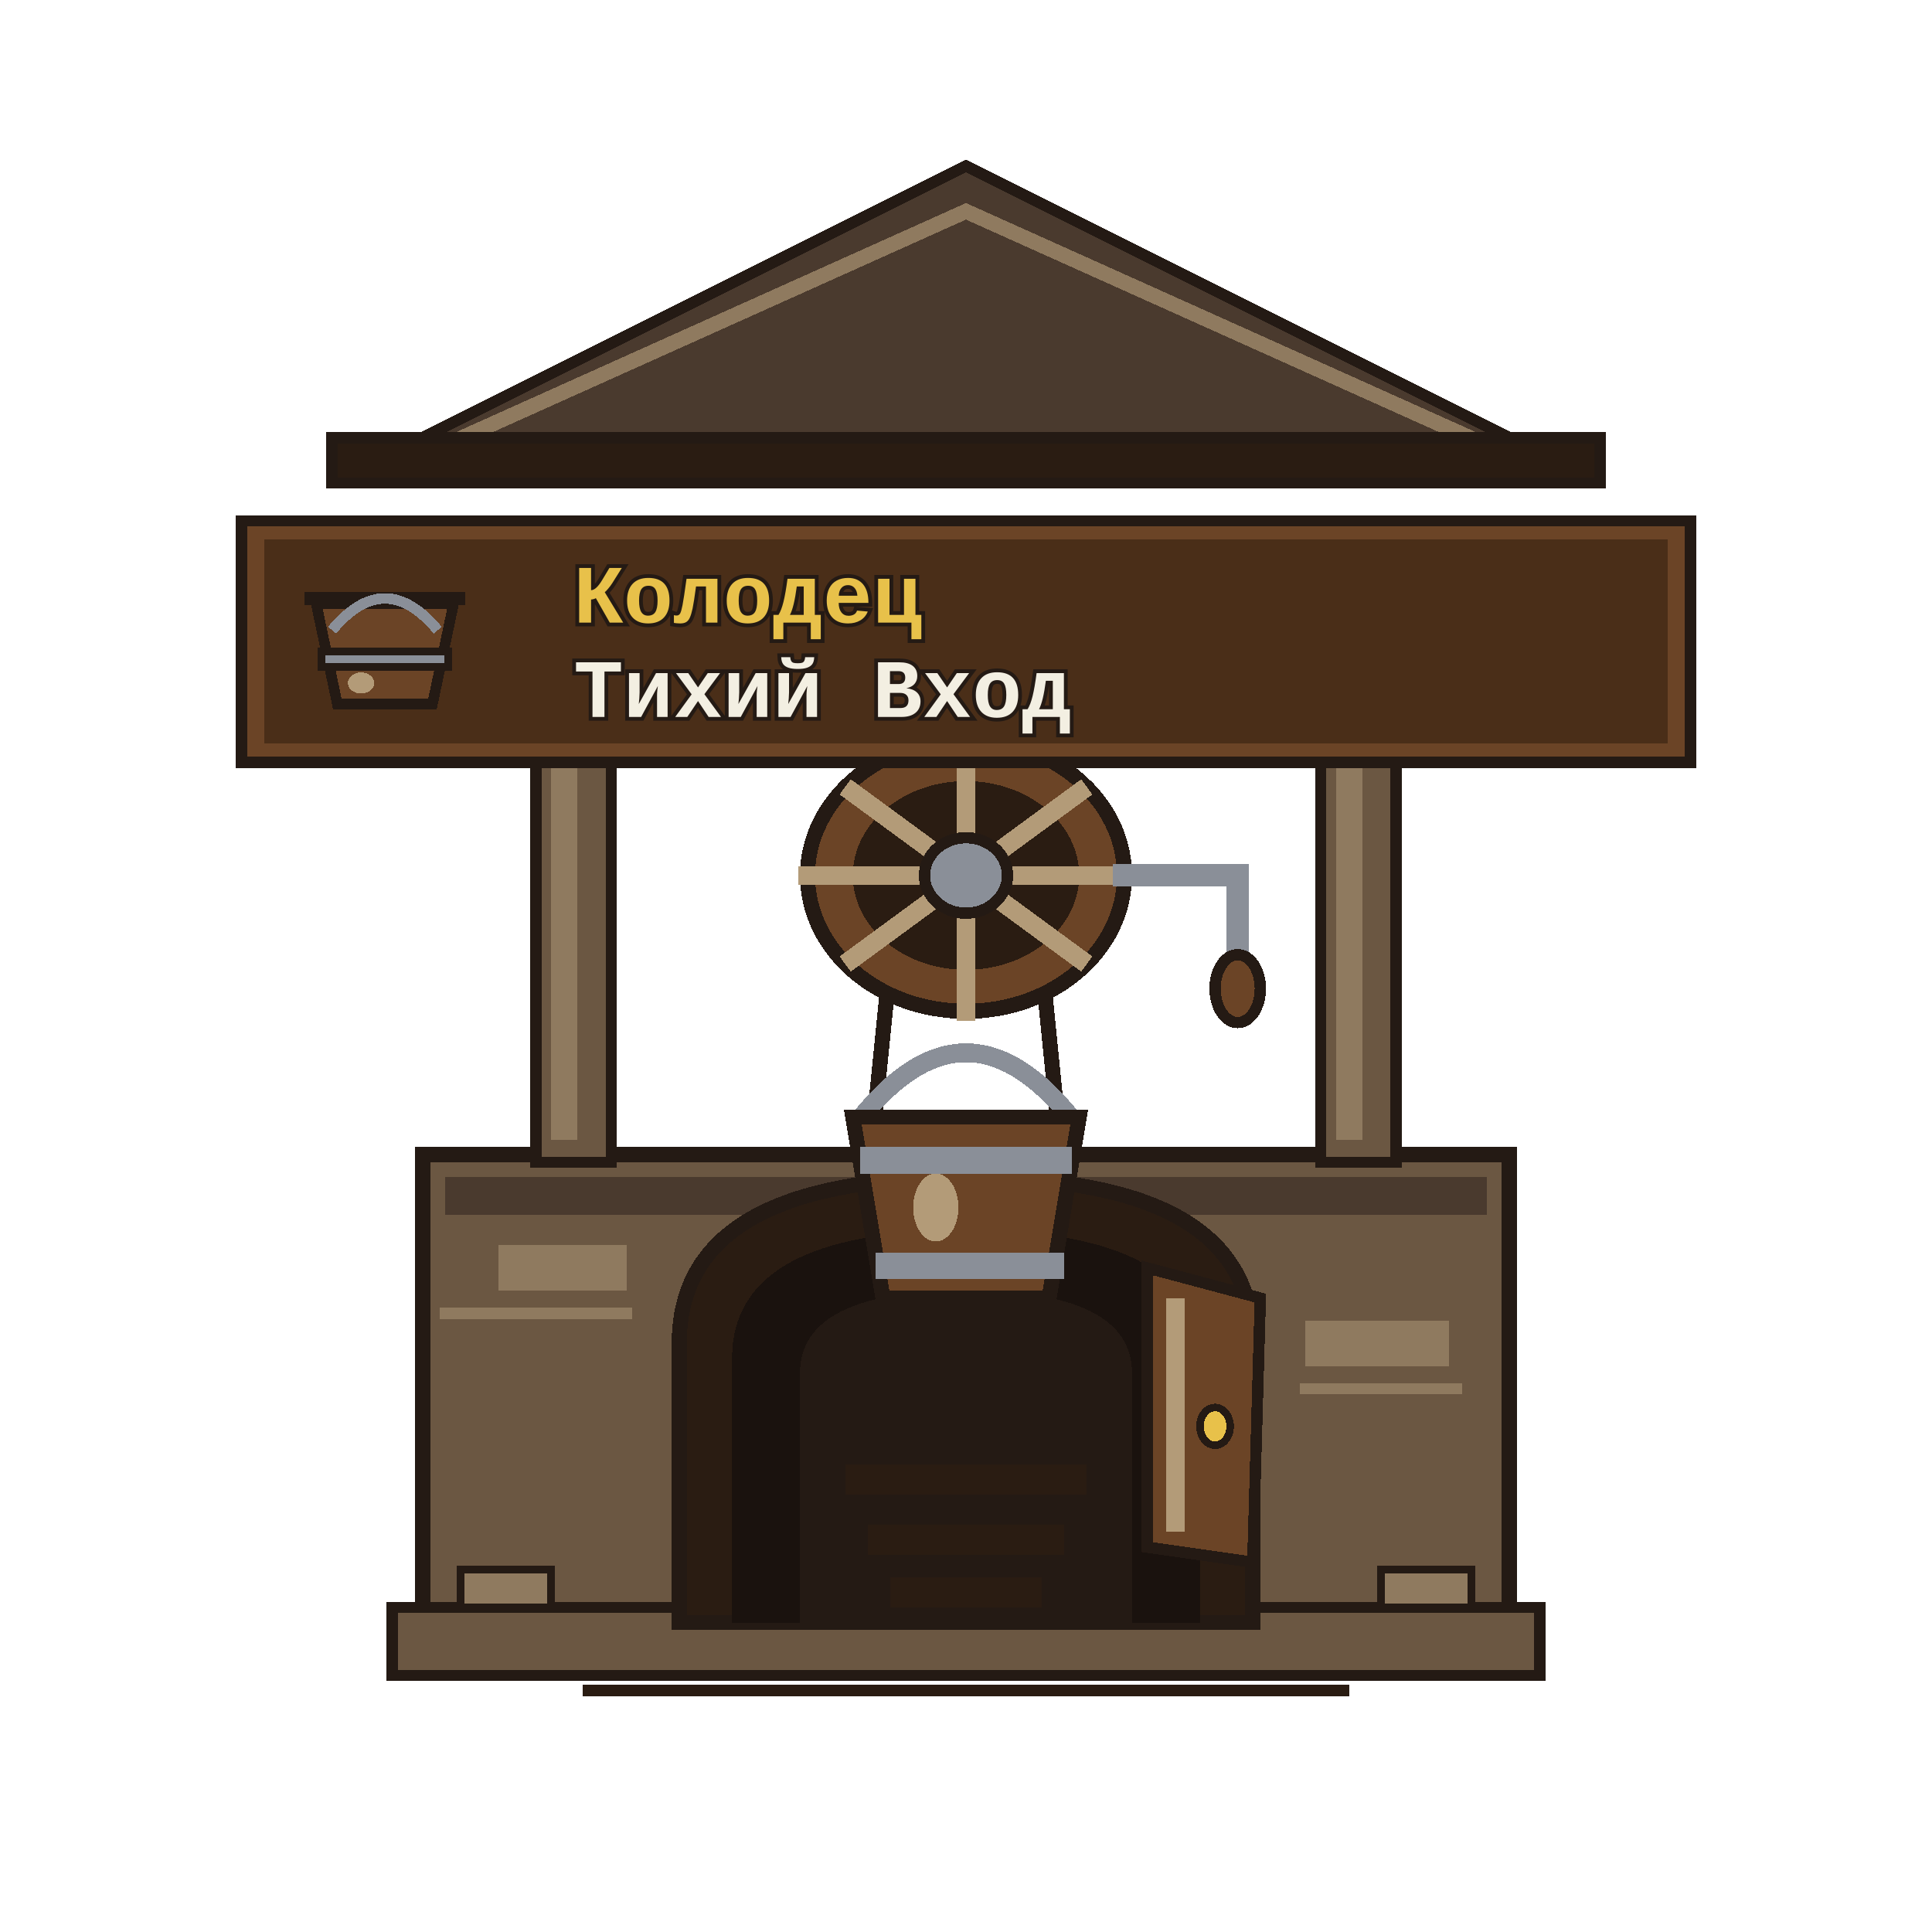
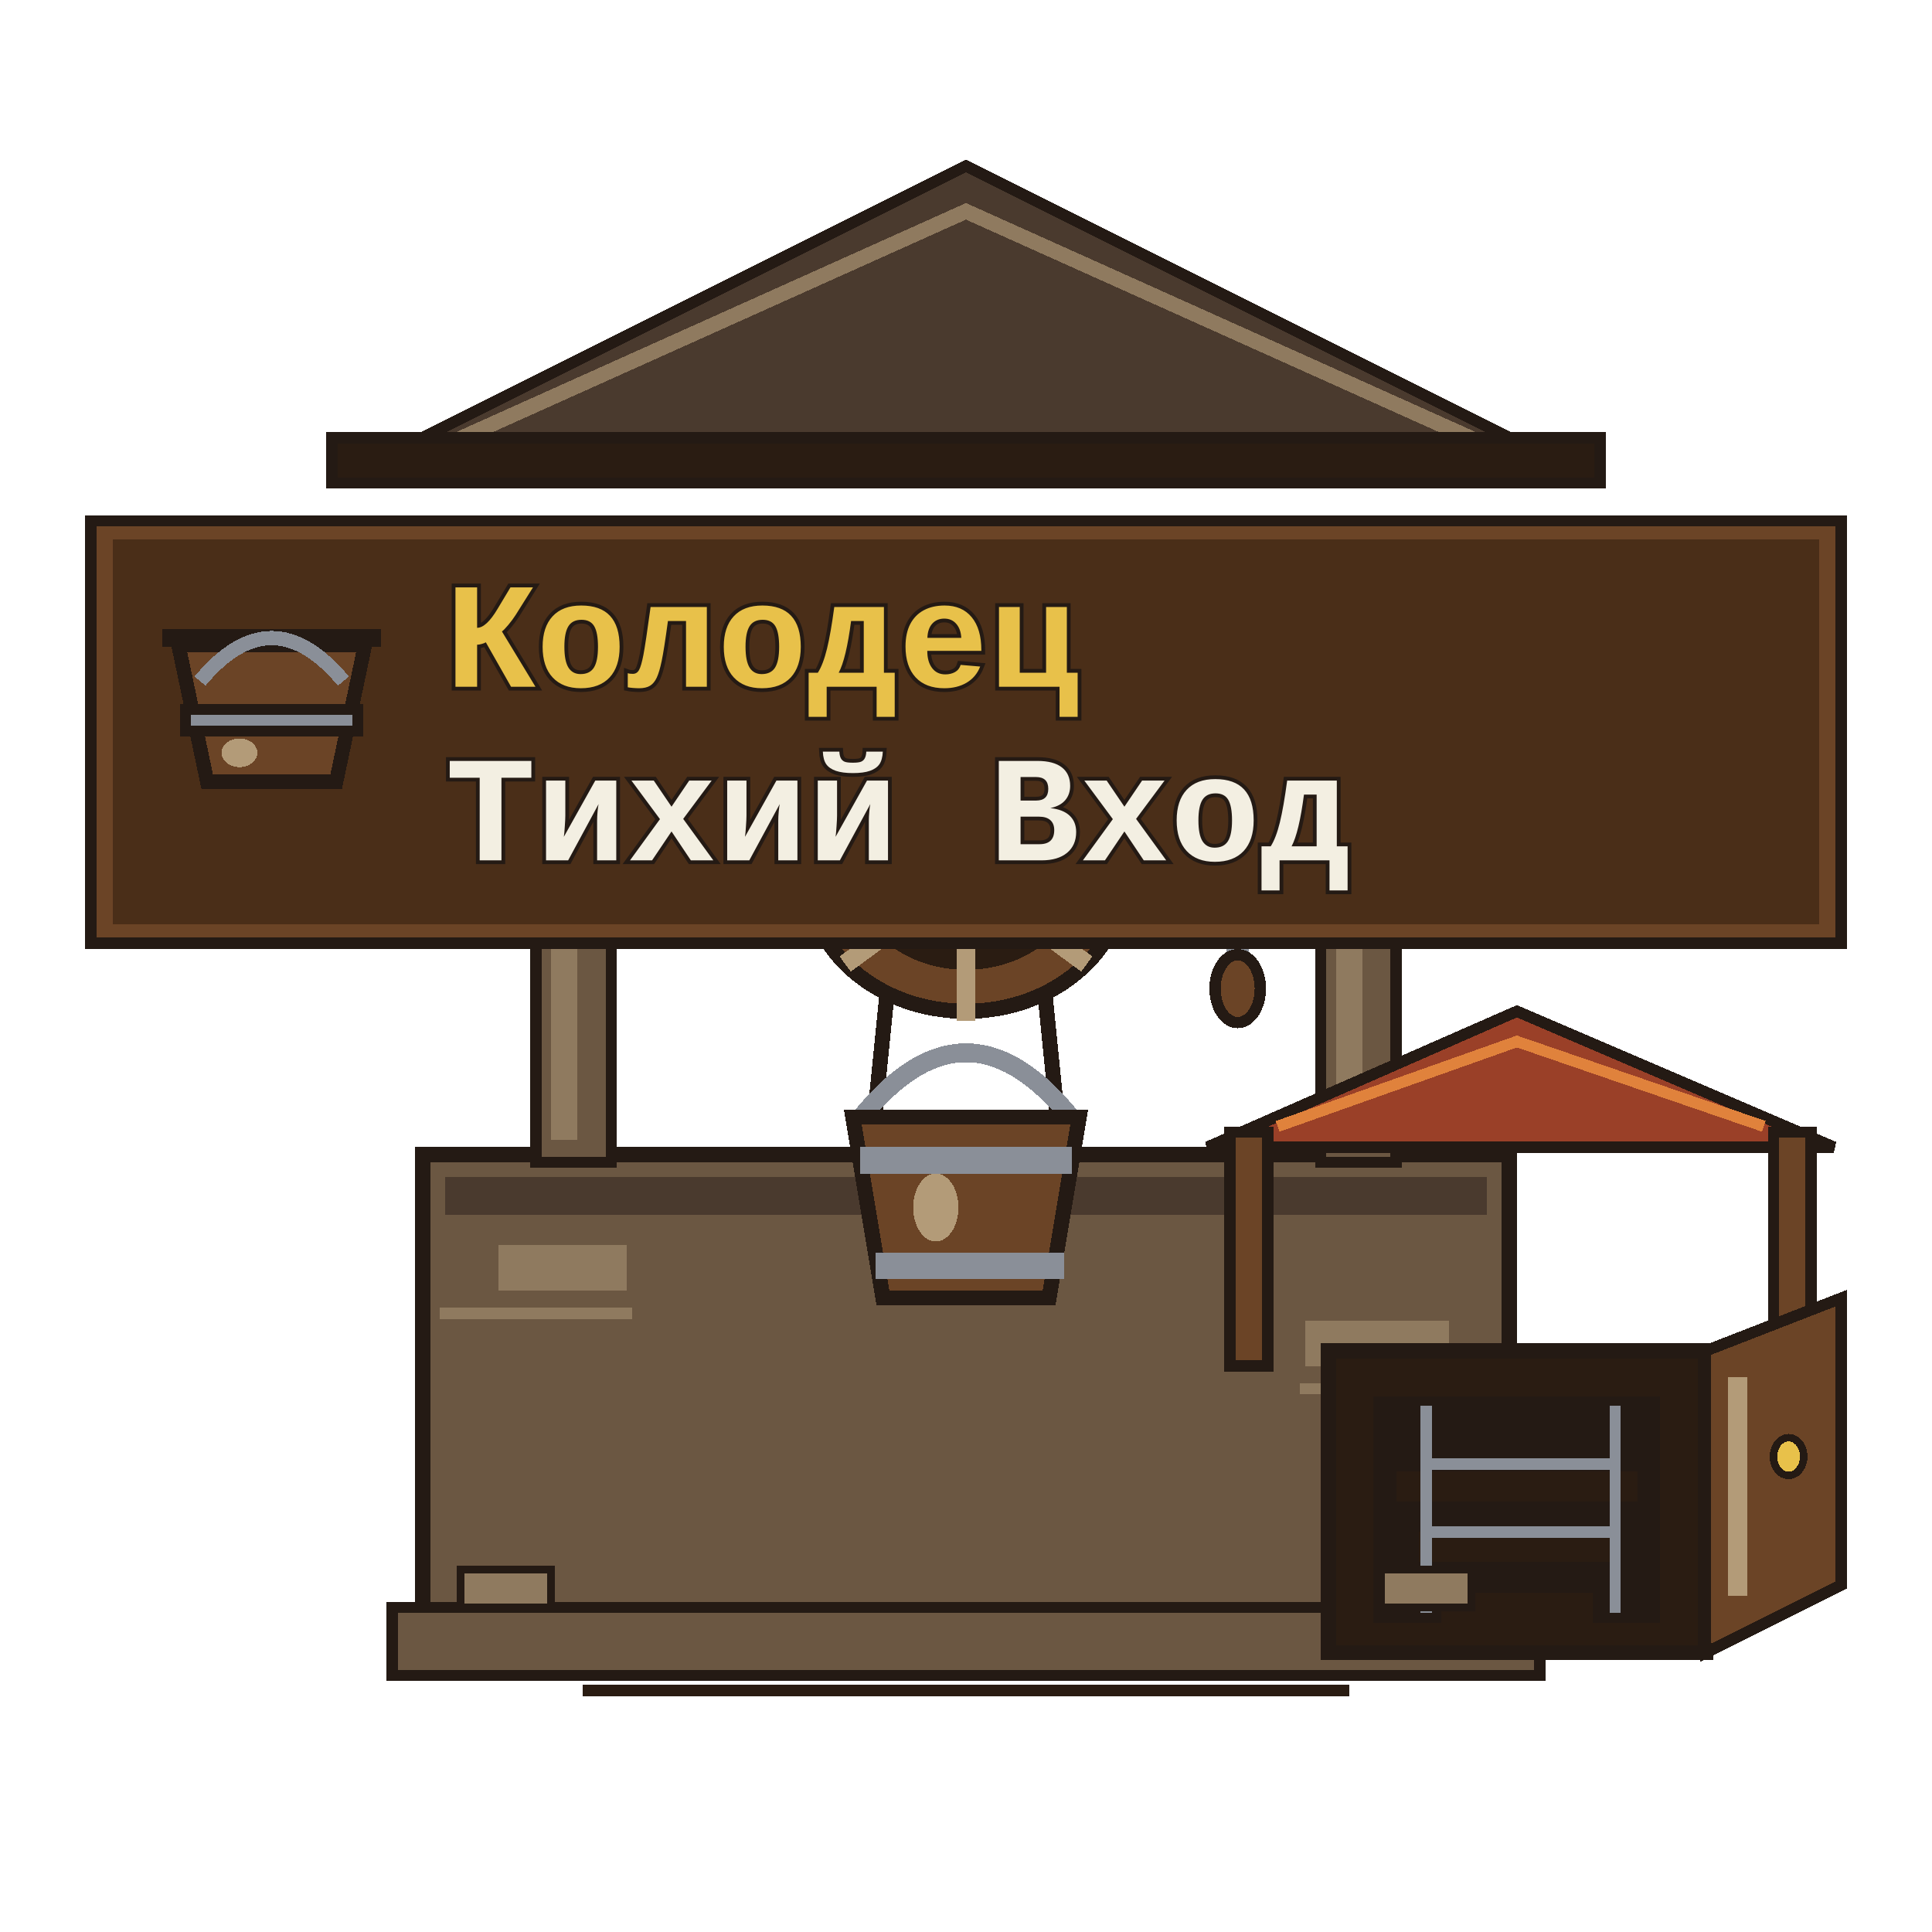
<svg xmlns="http://www.w3.org/2000/svg" viewBox="0 0 512 512" shape-rendering="crispEdges">
  <g id="chimney" />
  <g id="base">
    <path d="M112 306 H400 V430 H112Z" fill="#6b5742" stroke="#241a14" stroke-width="4" stroke-linejoin="miter" stroke-linecap="square" />
    <path d="M118 312 H394 V322 H118Z" fill="#4a3a2e" stroke="none" />
    <path d="M104 426 H408 V444 H104Z" fill="#6b5742" stroke="#241a14" stroke-width="3" stroke-linejoin="miter" stroke-linecap="square" />
-     <path data-part="hidden-entrance" d="M180 430 V356 Q180 312 256 312 Q332 312 332 356 V430Z" fill="#2a1c12" stroke="#241a14" stroke-width="4" stroke-linejoin="miter" />
-     <path d="M194 430 V360 Q194 326 256 326 Q318 326 318 360 V430Z" fill="#1a120e" stroke="none" />
-     <path d="M212 430 V364 Q212 342 256 342 Q300 342 300 364 V430Z" fill="#241a14" stroke="none" />
-     <g data-part="steps">
-       <path d="M224 388 H288 V396 H224Z" fill="#2a1c12" stroke="none" />
-       <path d="M230 404 H282 V412 H230Z" fill="#2a1c12" stroke="none" />
-       <path d="M236 418 H276 V426 H236Z" fill="#2a1c12" stroke="none" />
-     </g>
-     <path data-part="hidden-door" d="M304 336 L334 344 L332 414 L304 410Z" fill="#6b4426" stroke="#241a14" stroke-width="3" stroke-linejoin="miter" />
-     <path d="M309 344 H314 V406 H309Z" fill="#b39b78" stroke="none" />
-     <ellipse cx="322" cy="378" rx="4" ry="5" fill="#e8c14a" stroke="#241a14" stroke-width="2" />
    <path d="M132 330 H166 V342 H132Z" fill="#8f7a5f" stroke="none" />
    <path d="M346 350 H384 V362 H346Z" fill="#8f7a5f" stroke="none" />
    <path d="M118 348 H166 M346 368 H386" fill="none" stroke="#8f7a5f" stroke-width="3" stroke-linecap="square" />
  </g>
  <g id="wall">
    <path d="M142 196 H162 V308 H142Z" fill="#6b5742" stroke="#241a14" stroke-width="3" stroke-linejoin="miter" stroke-linecap="square" />
    <path d="M350 196 H370 V308 H350Z" fill="#6b5742" stroke="#241a14" stroke-width="3" stroke-linejoin="miter" stroke-linecap="square" />
    <path d="M146 202 H153 V302 H146Z" fill="#8f7a5f" stroke="none" />
    <path d="M354 202 H361 V302 H354Z" fill="#8f7a5f" stroke="none" />
  </g>
  <g id="roof">
    <path d="M96 124 L256 44 L416 124Z" fill="#4a3a2e" stroke="#241a14" stroke-width="3" stroke-linejoin="miter" />
    <path d="M118 118 L256 56 L394 118" fill="none" stroke="#8f7a5f" stroke-width="4" stroke-linecap="square" />
    <path d="M88 116 H424 V128 H88Z" fill="#2a1c12" stroke="#241a14" stroke-width="3" stroke-linejoin="miter" stroke-linecap="square" />
    <path d="M136 186 H376 V198 H136Z" fill="#6b4426" stroke="#241a14" stroke-width="3" stroke-linejoin="miter" stroke-linecap="square" />
+   </g>
+   <g id="denHatch" data-part="den-hatch" data-lair="bandit">
+     <g data-hatch-canopy="1">
+       <path d="M320 304 L402 268 L486 304Z" fill="#9a4028" stroke="#241a14" stroke-width="3" stroke-linejoin="miter" />
+       <path d="M340 298 L402 276 L466 298" fill="none" stroke="#e0823c" stroke-width="3" stroke-linecap="square" />
+       <path d="M326 300 H336 V362 H326Z" fill="#6b4426" stroke="#241a14" stroke-width="3" stroke-linejoin="miter" stroke-linecap="square" />
+       <path d="M470 300 H480 V362 H470Z" fill="#6b4426" stroke="#241a14" stroke-width="3" stroke-linejoin="miter" stroke-linecap="square" />
+     </g>
+     <path data-hatch-opening="1" d="M352 358 H452 V438 H352Z" fill="#2a1c12" stroke="#241a14" stroke-width="4" stroke-linejoin="miter" />
+     <path d="M364 370 H440 V430 H364Z" fill="#241a14" stroke="none" />
+     <g data-hatch-steps="1">
+       <path d="M370 390 H434 V398 H370Z" fill="#2a1c12" stroke="none" />
+       <path d="M376 406 H428 V414 H376Z" fill="#2a1c12" stroke="none" />
+       <path d="M382 422 H422 V430 H382Z" fill="#2a1c12" stroke="none" />
+     </g>
+     <path d="M378 374 V426 M428 374 V426 M378 388 H428 M378 406 H428" fill="none" stroke="#8a8f98" stroke-width="3" stroke-linecap="square" />
+     <path data-hatch-lid="1" d="M452 358 L488 344 V420 L452 438Z" fill="#6b4426" stroke="#241a14" stroke-width="3" stroke-linejoin="miter" />
+     <path d="M458 365 H463 V423 H458Z" fill="#b39b78" stroke="none" />
+     <ellipse cx="474" cy="386" rx="4" ry="5" fill="#e8c14a" stroke="#241a14" stroke-width="2" />
  </g>
  <g id="door" data-part="winch">
    <ellipse cx="256" cy="232" rx="42" ry="36" fill="#6b4426" stroke="#241a14" stroke-width="4" />
    <ellipse cx="256" cy="232" rx="30" ry="25" fill="#2a1c12" stroke="none" />
    <path d="M214 232 H298 M256 196 V268 M226 210 L286 254 M286 210 L226 254" fill="none" stroke="#b39b78" stroke-width="5" stroke-linecap="square" />
    <ellipse cx="256" cy="232" rx="11" ry="10" fill="#8a8f98" stroke="#241a14" stroke-width="3" />
    <path d="M298 232 H328 V258" fill="none" stroke="#8a8f98" stroke-width="6" stroke-linecap="square" stroke-linejoin="miter" />
    <ellipse cx="328" cy="262" rx="6" ry="9" fill="#6b4426" stroke="#241a14" stroke-width="3" />
    <path d="M235 264 L232 294 M277 264 L280 294" fill="none" stroke="#241a14" stroke-width="4" stroke-linecap="square" />
    <g data-part="bucket">
      <path d="M230 294 Q256 264 282 294" fill="none" stroke="#8a8f98" stroke-width="5" stroke-linecap="square" />
      <path d="M226 296 H286 L278 344 H234Z" fill="#6b4426" stroke="#241a14" stroke-width="4" stroke-linejoin="miter" />
      <path d="M228 304 H284 V311 H228Z" fill="#8a8f98" stroke="none" />
      <path d="M232 332 H282 V339 H232Z" fill="#8a8f98" stroke="none" />
      <ellipse cx="248" cy="320" rx="6" ry="9" fill="#b39b78" stroke="none" />
    </g>
  </g>
  <g id="window" />
  <g id="sign" data-sign-name="Колодец «Тихий Вход»" data-sign-type="Колодец" data-sign-shop="Тихий Вход">
-     <path id="signBoard" d="M64 138 H448 V202 H64Z" fill="#6b4426" stroke="#241a14" stroke-width="3" stroke-linejoin="miter" stroke-linecap="square" />
-     <path d="M70 143 H442 V197 H70Z" fill="#4a2e18" stroke="none" />
-     <g transform="translate(74 146) scale(0.7)" data-sign="bucket">
+     <path id="signBoard" d="M24 138 H488 V250 H24Z" fill="#6b4426" stroke="#241a14" stroke-width="3" stroke-linejoin="miter" stroke-linecap="square" />
+     <path d="M30 143 H482 V245 H30Z" fill="#4a2e18" stroke="none" />
+     <g transform="translate(34 152) scale(0.95)" data-sign="bucket">
      <path d="M14 20 L22 58 H58 L66 20Z" fill="#6b4426" stroke="#241a14" stroke-width="4" stroke-linejoin="miter" />
      <path d="M12 18 H68" fill="none" stroke="#241a14" stroke-width="5" stroke-linecap="square" />
      <path d="M20 30 Q40 6 60 30" fill="none" stroke="#8a8f98" stroke-width="4" />
      <path d="M16 38 H64 V44 H16Z" fill="#8a8f98" stroke="#241a14" stroke-width="3" />
      <ellipse cx="31" cy="50" rx="5" ry="4" fill="#b39b78" stroke="none" />
    </g>
-     <text data-line="type" x="152" y="165" font-family="'Courier New', monospace" font-size="22" font-weight="700" fill="#e8c14a" stroke="#241a14" stroke-width="2" paint-order="stroke" text-rendering="geometricPrecision" textLength="95.5" lengthAdjust="spacingAndGlyphs">Колодец</text>
-     <text data-line="shop" x="152" y="190" font-family="'Courier New', monospace" font-size="22" font-weight="700" fill="#f3efe2" stroke="#241a14" stroke-width="2" paint-order="stroke" text-rendering="geometricPrecision" textLength="136.4" lengthAdjust="spacingAndGlyphs">Тихий Вход</text>
+     <text data-line="type" x="118" y="182" font-family="'Courier New', monospace" font-size="40" font-weight="700" fill="#e8c14a" stroke="#241a14" stroke-width="2" paint-order="stroke" text-rendering="geometricPrecision" textLength="173.6" lengthAdjust="spacingAndGlyphs">Колодец</text>
+     <text data-line="shop" x="118" y="228" font-family="'Courier New', monospace" font-size="40" font-weight="700" fill="#f3efe2" stroke="#241a14" stroke-width="2" paint-order="stroke" text-rendering="geometricPrecision" textLength="248.0" lengthAdjust="spacingAndGlyphs">Тихий Вход</text>
  </g>
  <g id="decor">
    <path d="M122 416 H146 V426 H122Z" fill="#8f7a5f" stroke="#241a14" stroke-width="2" stroke-linejoin="miter" stroke-linecap="square" />
    <path d="M366 416 H390 V426 H366Z" fill="#8f7a5f" stroke="#241a14" stroke-width="2" stroke-linejoin="miter" stroke-linecap="square" />
    <path d="M156 448 H356" fill="none" stroke="#2a1c12" stroke-width="3" stroke-linecap="square" />
  </g>
</svg>
